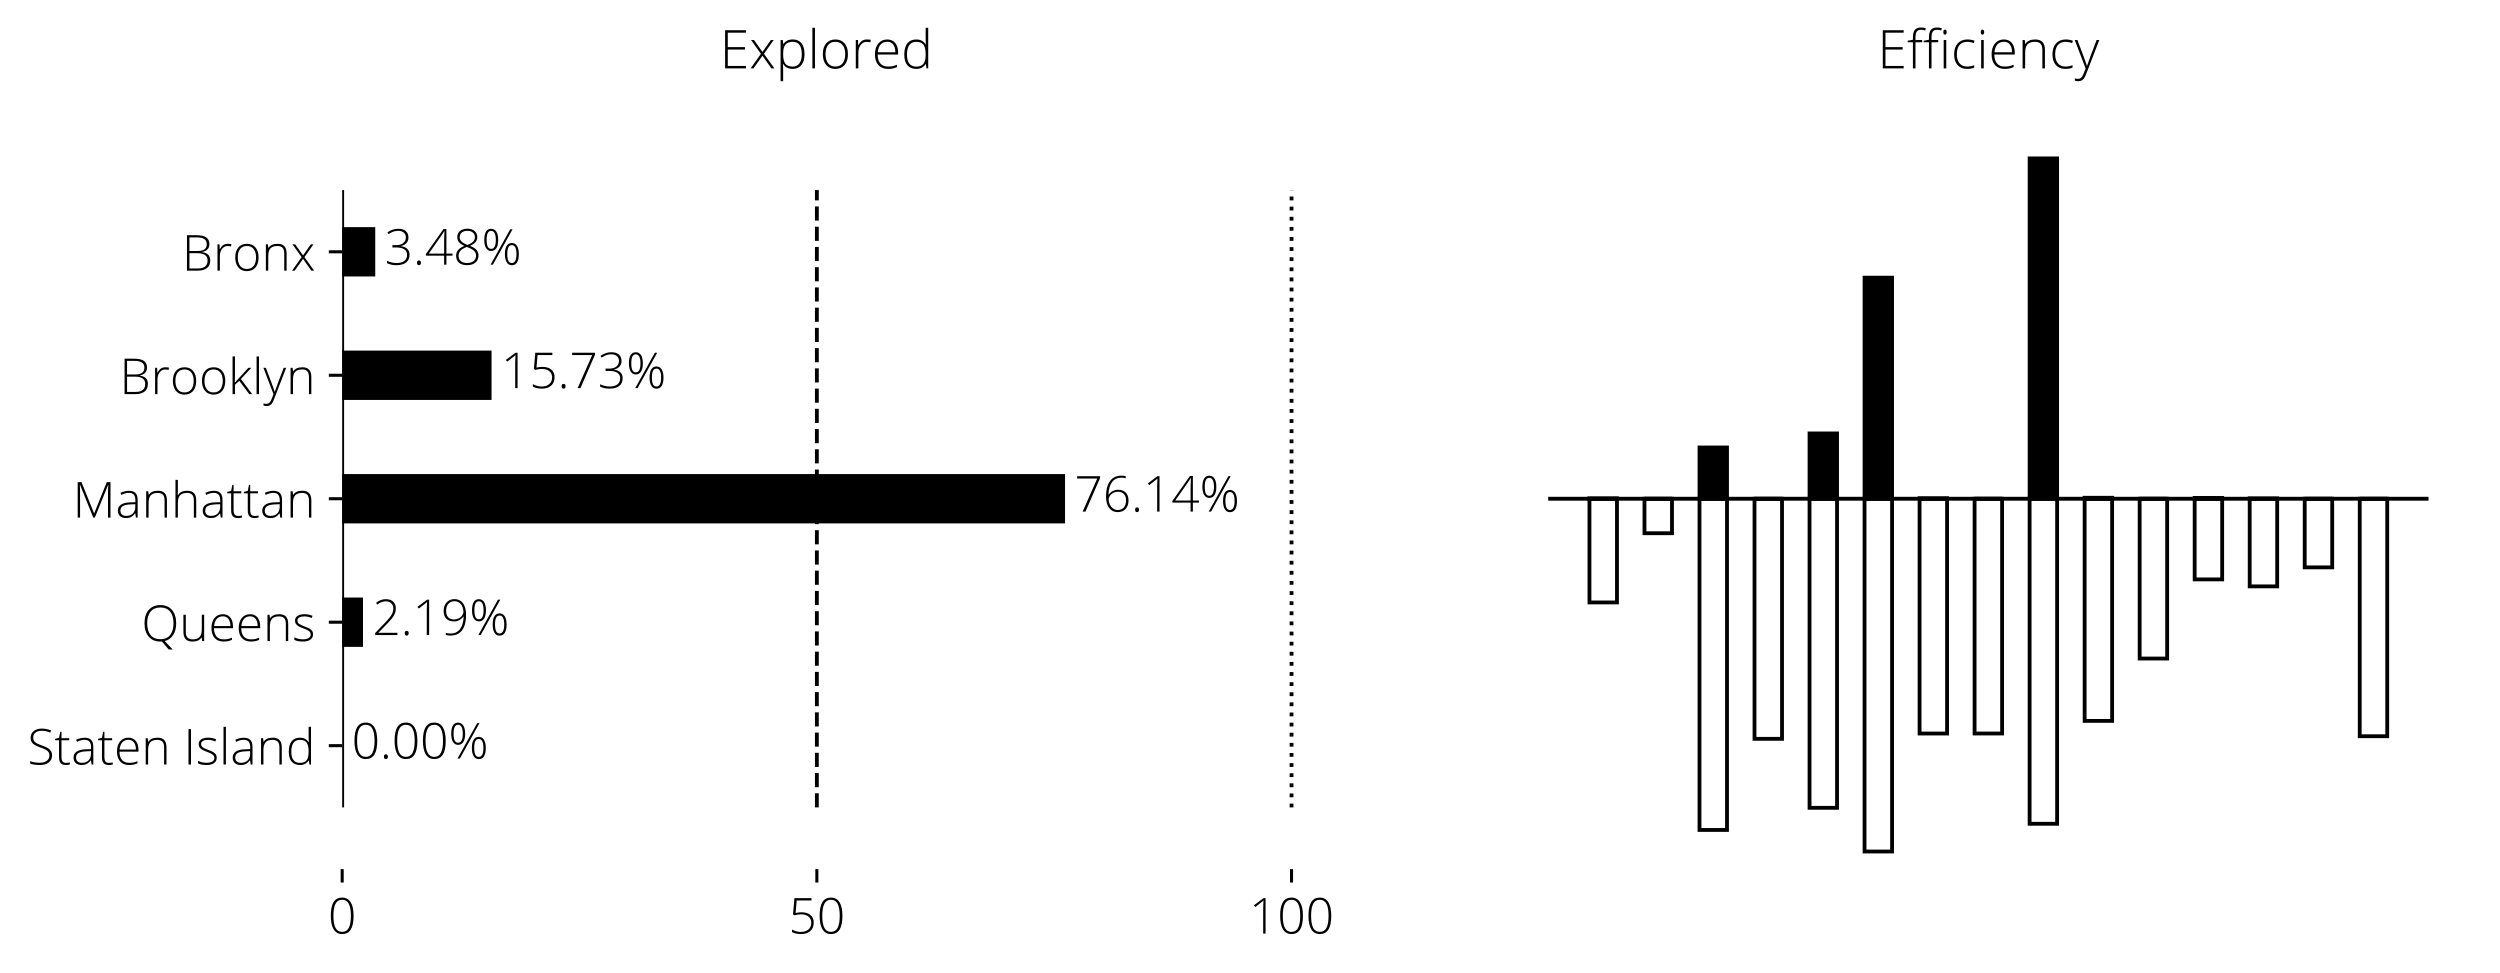
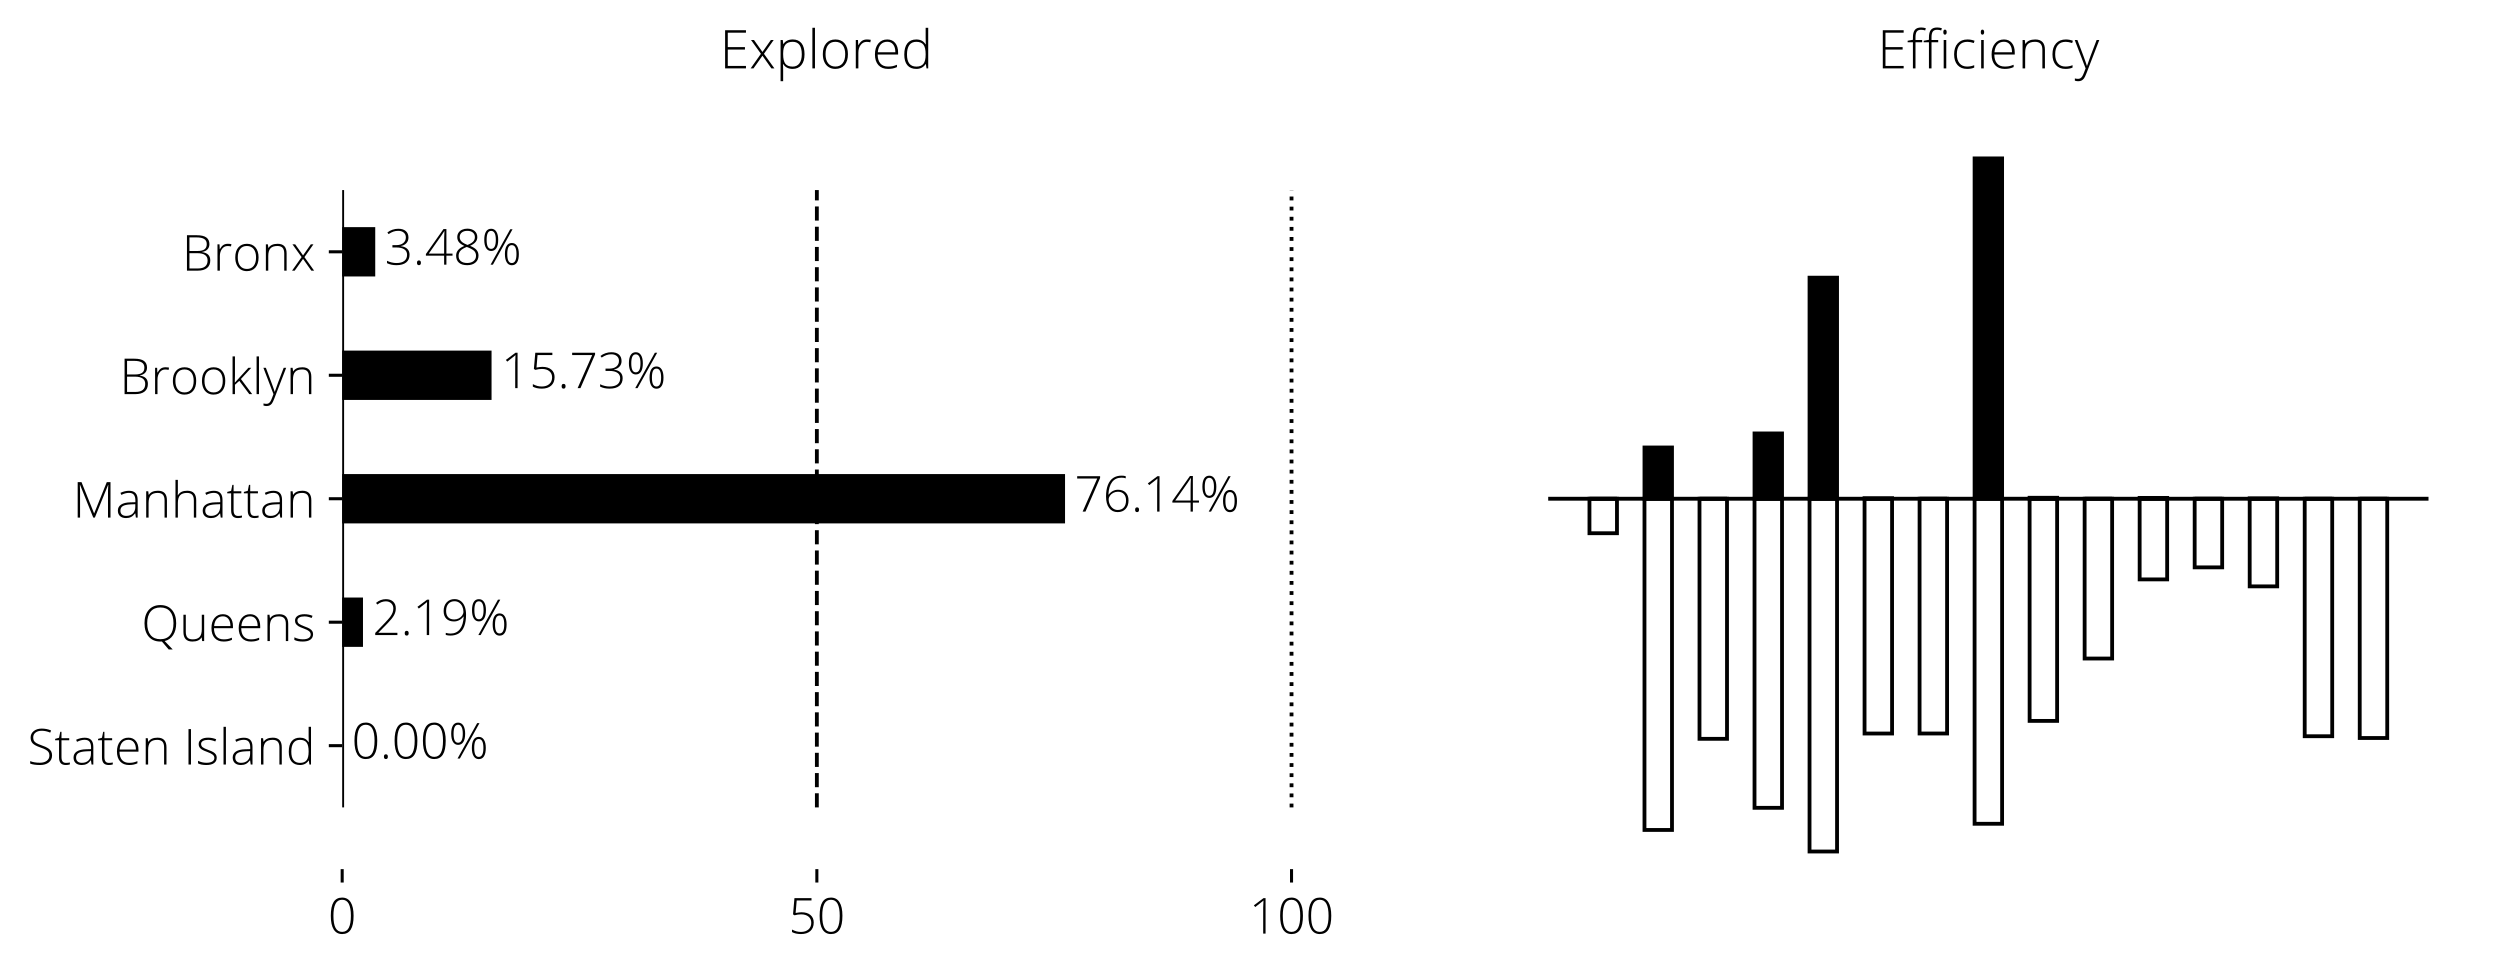
<svg xmlns="http://www.w3.org/2000/svg" xmlns:xlink="http://www.w3.org/1999/xlink" width="654.828pt" height="254.856pt" viewBox="0 0 654.828 254.856" version="1.1">
  <defs>
    <style type="text/css">*{stroke-linejoin: round; stroke-linecap: butt}</style>
  </defs>
  <g id="figure_1">
    <g id="patch_1">
      <path d="M 0 254.856  L 654.828 254.856  L 654.828 0  L 0 0  z " style="fill: #ffffff" />
    </g>
    <g id="axes_1">
      <g id="patch_2">
        <path d="M 89.628 227.654  L 343.265 227.654  L 343.265 33.614  L 89.628 33.614  L 89.628 227.654  z " style="fill: none" />
      </g>
      <g id="patch_3">
-         <path d="M 89.628 201.782  L 89.628 201.782  L 89.628 188.846  L 89.628 188.846  z " clip-path="url(#p3e82841e43)" />
+         <path d="M 89.628 201.782  L 89.628 201.782  L 89.628 188.846  L 89.628 188.846  z " clip-path="url(#pde6a1bd9e2)" />
      </g>
      <g id="patch_4">
-         <path d="M 89.628 169.442  L 95.077 169.442  L 95.077 156.506  L 89.628 156.506  z " clip-path="url(#p3e82841e43)" />
+         <path d="M 89.628 169.442  L 95.077 169.442  L 95.077 156.506  L 89.628 156.506  z " clip-path="url(#pde6a1bd9e2)" />
      </g>
      <g id="patch_5">
-         <path d="M 89.628 137.102  L 278.967 137.102  L 278.967 124.166  L 89.628 124.166  z " clip-path="url(#p3e82841e43)" />
+         <path d="M 89.628 137.102  L 278.967 137.102  L 278.967 124.166  L 89.628 124.166  z " clip-path="url(#pde6a1bd9e2)" />
      </g>
      <g id="patch_6">
-         <path d="M 89.628 104.762  L 128.753 104.762  L 128.753 91.826  L 89.628 91.826  z " clip-path="url(#p3e82841e43)" />
+         <path d="M 89.628 104.762  L 128.753 104.762  L 128.753 91.826  L 89.628 91.826  z " clip-path="url(#pde6a1bd9e2)" />
      </g>
      <g id="patch_7">
-         <path d="M 89.628 72.422  L 98.287 72.422  L 98.287 59.486  L 89.628 59.486  z " clip-path="url(#p3e82841e43)" />
+         <path d="M 89.628 72.422  L 98.287 72.422  L 98.287 59.486  L 89.628 59.486  z " clip-path="url(#pde6a1bd9e2)" />
      </g>
      <g id="matplotlib.axis_1">
        <g id="xtick_1">
          <g id="line2d_1">
            <defs>
-               <path id="maafc48498d" d="M 0 0  L 0 3.5  " style="stroke: #000000; stroke-width: 0.8" />
+               <path id="me201bc2483" d="M 0 0  L 0 3.5  " style="stroke: #000000; stroke-width: 0.8" />
            </defs>
            <g>
-               <use xlink:href="#maafc48498d" x="89.628" y="227.654" style="stroke: #000000; stroke-width: 0.8" />
+               <use xlink:href="#me201bc2483" x="89.628" y="227.654" style="stroke: #000000; stroke-width: 0.8" />
            </g>
          </g>
          <g id="text_1">
            <g transform="translate(85.91836 244.5322) scale(0.13 -0.13)">
              <defs>
                <path id="OpenSans-Light-30" d="M 3297 2297  Q 3297 1094 2930 515  Q 2563 -63 1819 -63  Q 1103 -63 731 532  Q 359 1128 359 2297  Q 359 3491 720 4066  Q 1081 4641 1819 4641  Q 2541 4641 2919 4045  Q 3297 3450 3297 2297  z M 697 2297  Q 697 1234 975 726  Q 1253 219 1819 219  Q 2409 219 2679 744  Q 2950 1269 2950 2297  Q 2950 3309 2679 3834  Q 2409 4359 1819 4359  Q 1228 4359 962 3834  Q 697 3309 697 2297  z " transform="scale(0.015625)" />
              </defs>
              <use xlink:href="#OpenSans-Light-30" />
            </g>
          </g>
        </g>
        <g id="xtick_2">
          <g id="line2d_2">
            <g>
-               <use xlink:href="#maafc48498d" x="213.96" y="227.654" style="stroke: #000000; stroke-width: 0.8" />
+               <use xlink:href="#me201bc2483" x="213.96" y="227.654" style="stroke: #000000; stroke-width: 0.8" />
            </g>
          </g>
          <g id="text_2">
            <g transform="translate(206.5398 244.5322) scale(0.13 -0.13)">
              <defs>
                <path id="OpenSans-Light-35" d="M 1678 2747  Q 2409 2747 2829 2394  Q 3250 2041 3250 1422  Q 3250 719 2812 328  Q 2375 -63 1606 -63  Q 1266 -63 959 4  Q 653 72 447 197  L 447 519  Q 784 347 1046 280  Q 1309 213 1606 213  Q 2206 213 2568 530  Q 2931 847 2931 1388  Q 2931 1897 2578 2187  Q 2225 2478 1619 2478  Q 1213 2478 769 2356  L 581 2478  L 763 4569  L 2963 4569  L 2963 4269  L 1056 4269  L 916 2656  Q 1403 2747 1678 2747  z " transform="scale(0.015625)" />
              </defs>
              <use xlink:href="#OpenSans-Light-35" />
              <use xlink:href="#OpenSans-Light-30" x="57.08" />
            </g>
          </g>
        </g>
        <g id="xtick_3">
          <g id="line2d_3">
            <g>
-               <use xlink:href="#maafc48498d" x="338.292" y="227.654" style="stroke: #000000; stroke-width: 0.8" />
+               <use xlink:href="#me201bc2483" x="338.292" y="227.654" style="stroke: #000000; stroke-width: 0.8" />
            </g>
          </g>
          <g id="text_3">
            <g transform="translate(327.1613 244.5322) scale(0.13 -0.13)">
              <defs>
                <path id="OpenSans-Light-31" d="M 2131 0  L 1825 0  L 1825 3328  Q 1825 3781 1863 4269  Q 1816 4222 1766 4178  Q 1716 4134 800 3419  L 622 3641  L 1863 4569  L 2131 4569  L 2131 0  z " transform="scale(0.015625)" />
              </defs>
              <use xlink:href="#OpenSans-Light-31" />
              <use xlink:href="#OpenSans-Light-30" x="57.08" />
              <use xlink:href="#OpenSans-Light-30" x="114.16" />
            </g>
          </g>
        </g>
      </g>
      <g id="matplotlib.axis_2">
        <g id="ytick_1">
          <g id="line2d_4">
            <defs>
-               <path id="mb076bc9c12" d="M 0 0  L -3.5 0  " style="stroke: #000000; stroke-width: 0.8" />
+               <path id="mbe86e71426" d="M 0 0  L -3.5 0  " style="stroke: #000000; stroke-width: 0.8" />
            </defs>
            <g>
-               <use xlink:href="#mb076bc9c12" x="89.628" y="195.314" style="stroke: #000000; stroke-width: 0.8" />
+               <use xlink:href="#mbe86e71426" x="89.628" y="195.314" style="stroke: #000000; stroke-width: 0.8" />
            </g>
          </g>
          <g id="text_4">
            <g transform="translate(7.2 200.2532) scale(0.13 -0.13)">
              <defs>
                <path id="OpenSans-Light-53" d="M 3169 1178  Q 3169 606 2748 271  Q 2328 -63 1631 -63  Q 794 -63 347 122  L 347 441  Q 841 231 1606 231  Q 2169 231 2498 489  Q 2828 747 2828 1166  Q 2828 1425 2718 1595  Q 2609 1766 2362 1906  Q 2116 2047 1638 2209  Q 938 2450 670 2729  Q 403 3009 403 3475  Q 403 3988 804 4311  Q 1206 4634 1838 4634  Q 2481 4634 3047 4391  L 2931 4116  Q 2363 4353 1844 4353  Q 1338 4353 1038 4118  Q 738 3884 738 3481  Q 738 3228 830 3065  Q 922 2903 1131 2773  Q 1341 2644 1850 2463  Q 2384 2278 2653 2104  Q 2922 1931 3045 1711  Q 3169 1491 3169 1178  z " transform="scale(0.015625)" />
                <path id="OpenSans-Light-74" d="M 1466 213  Q 1759 213 1978 263  L 1978 13  Q 1753 -63 1459 -63  Q 1009 -63 795 178  Q 581 419 581 934  L 581 3128  L 78 3128  L 78 3309  L 581 3450  L 738 4219  L 897 4219  L 897 3397  L 1894 3397  L 1894 3128  L 897 3128  L 897 978  Q 897 588 1034 400  Q 1172 213 1466 213  z " transform="scale(0.015625)" />
                <path id="OpenSans-Light-61" d="M 2631 0  L 2553 538  L 2528 538  Q 2272 209 2001 73  Q 1731 -63 1363 -63  Q 863 -63 584 193  Q 306 450 306 903  Q 306 1400 720 1675  Q 1134 1950 1919 1966  L 2566 1984  L 2566 2209  Q 2566 2694 2369 2941  Q 2172 3188 1734 3188  Q 1263 3188 756 2925  L 641 3194  Q 1200 3456 1747 3456  Q 2306 3456 2582 3165  Q 2859 2875 2859 2259  L 2859 0  L 2631 0  z M 1381 219  Q 1925 219 2239 530  Q 2553 841 2553 1394  L 2553 1728  L 1959 1703  Q 1244 1669 939 1480  Q 634 1291 634 891  Q 634 572 829 395  Q 1025 219 1381 219  z " transform="scale(0.015625)" />
                <path id="OpenSans-Light-65" d="M 1941 -63  Q 1200 -63 786 393  Q 372 850 372 1672  Q 372 2484 772 2973  Q 1172 3463 1850 3463  Q 2450 3463 2797 3044  Q 3144 2625 3144 1906  L 3144 1656  L 697 1656  Q 703 956 1023 587  Q 1344 219 1941 219  Q 2231 219 2451 259  Q 2672 300 3009 434  L 3009 153  Q 2722 28 2478 -17  Q 2234 -63 1941 -63  z M 1850 3188  Q 1359 3188 1062 2864  Q 766 2541 716 1931  L 2816 1931  Q 2816 2522 2559 2855  Q 2303 3188 1850 3188  z " transform="scale(0.015625)" />
                <path id="OpenSans-Light-6e" d="M 2938 0  L 2938 2203  Q 2938 2716 2722 2948  Q 2506 3181 2053 3181  Q 1444 3181 1161 2873  Q 878 2566 878 1875  L 878 0  L 569 0  L 569 3397  L 831 3397  L 891 2931  L 909 2931  Q 1241 3463 2088 3463  Q 3244 3463 3244 2222  L 3244 0  L 2938 0  z " transform="scale(0.015625)" />
                <path id="OpenSans-Light-20" transform="scale(0.015625)" />
                <path id="OpenSans-Light-49" d="M 647 0  L 647 4569  L 966 4569  L 966 0  L 647 0  z " transform="scale(0.015625)" />
                <path id="OpenSans-Light-73" d="M 2675 884  Q 2675 428 2328 182  Q 1981 -63 1344 -63  Q 663 -63 263 147  L 263 481  Q 775 225 1344 225  Q 1847 225 2108 392  Q 2369 559 2369 838  Q 2369 1094 2161 1269  Q 1953 1444 1478 1613  Q 969 1797 762 1930  Q 556 2063 451 2230  Q 347 2397 347 2638  Q 347 3019 667 3241  Q 988 3463 1563 3463  Q 2113 3463 2606 3256  L 2491 2975  Q 1991 3181 1563 3181  Q 1147 3181 903 3043  Q 659 2906 659 2663  Q 659 2397 848 2237  Q 1038 2078 1588 1881  Q 2047 1716 2256 1583  Q 2466 1450 2570 1281  Q 2675 1113 2675 884  z " transform="scale(0.015625)" />
                <path id="OpenSans-Light-6c" d="M 878 0  L 569 0  L 569 4863  L 878 4863  L 878 0  z " transform="scale(0.015625)" />
                <path id="OpenSans-Light-64" d="M 1813 3463  Q 2181 3463 2450 3328  Q 2719 3194 2931 2869  L 2950 2869  Q 2931 3263 2931 3641  L 2931 4863  L 3238 4863  L 3238 0  L 3034 0  L 2956 519  L 2931 519  Q 2544 -63 1819 -63  Q 1116 -63 744 375  Q 372 813 372 1650  Q 372 2531 740 2997  Q 1109 3463 1813 3463  z M 1813 3181  Q 1256 3181 976 2790  Q 697 2400 697 1656  Q 697 213 1819 213  Q 2394 213 2662 547  Q 2931 881 2931 1650  L 2931 1703  Q 2931 2491 2667 2836  Q 2403 3181 1813 3181  z " transform="scale(0.015625)" />
              </defs>
              <use xlink:href="#OpenSans-Light-53" />
              <use xlink:href="#OpenSans-Light-74" x="54.492" />
              <use xlink:href="#OpenSans-Light-61" x="87.988" />
              <use xlink:href="#OpenSans-Light-74" x="140.967" />
              <use xlink:href="#OpenSans-Light-65" x="174.463" />
              <use xlink:href="#OpenSans-Light-6e" x="229.346" />
              <use xlink:href="#OpenSans-Light-20" x="288.33" />
              <use xlink:href="#OpenSans-Light-49" x="314.307" />
              <use xlink:href="#OpenSans-Light-73" x="339.502" />
              <use xlink:href="#OpenSans-Light-6c" x="386.084" />
              <use xlink:href="#OpenSans-Light-61" x="408.691" />
              <use xlink:href="#OpenSans-Light-6e" x="461.67" />
              <use xlink:href="#OpenSans-Light-64" x="520.654" />
            </g>
          </g>
        </g>
        <g id="ytick_2">
          <g id="line2d_5">
            <g>
-               <use xlink:href="#mb076bc9c12" x="89.628" y="162.974" style="stroke: #000000; stroke-width: 0.8" />
+               <use xlink:href="#mbe86e71426" x="89.628" y="162.974" style="stroke: #000000; stroke-width: 0.8" />
            </g>
          </g>
          <g id="text_5">
            <g transform="translate(37.03094 167.9132) scale(0.13 -0.13)">
              <defs>
                <path id="OpenSans-Light-51" d="M 4488 2291  Q 4488 1372 4094 770  Q 3700 169 3003 0  L 4044 -1088  L 3525 -1088  L 2644 -56  L 2541 -63  L 2444 -63  Q 1491 -63 947 570  Q 403 1203 403 2297  Q 403 3388 951 4014  Q 1500 4641 2450 4641  Q 3406 4641 3947 4011  Q 4488 3381 4488 2291  z M 750 2291  Q 750 1309 1187 773  Q 1625 238 2444 238  Q 3269 238 3705 769  Q 4141 1300 4141 2291  Q 4141 3278 3705 3804  Q 3269 4331 2450 4331  Q 1634 4331 1192 3800  Q 750 3269 750 2291  z " transform="scale(0.015625)" />
                <path id="OpenSans-Light-75" d="M 838 3397  L 838 1197  Q 838 684 1053 451  Q 1269 219 1722 219  Q 2328 219 2614 525  Q 2900 831 2900 1522  L 2900 3397  L 3206 3397  L 3206 0  L 2944 0  L 2888 469  L 2869 469  Q 2538 -63 1691 -63  Q 531 -63 531 1178  L 531 3397  L 838 3397  z " transform="scale(0.015625)" />
              </defs>
              <use xlink:href="#OpenSans-Light-51" />
              <use xlink:href="#OpenSans-Light-75" x="76.416" />
              <use xlink:href="#OpenSans-Light-65" x="135.4" />
              <use xlink:href="#OpenSans-Light-65" x="190.283" />
              <use xlink:href="#OpenSans-Light-6e" x="245.166" />
              <use xlink:href="#OpenSans-Light-73" x="304.15" />
            </g>
          </g>
        </g>
        <g id="ytick_3">
          <g id="line2d_6">
            <g>
-               <use xlink:href="#mb076bc9c12" x="89.628" y="130.634" style="stroke: #000000; stroke-width: 0.8" />
+               <use xlink:href="#mbe86e71426" x="89.628" y="130.634" style="stroke: #000000; stroke-width: 0.8" />
            </g>
          </g>
          <g id="text_6">
            <g transform="translate(19.03406 135.5732) scale(0.13 -0.13)">
              <defs>
                <path id="OpenSans-Light-4d" d="M 2656 0  L 953 4219  L 928 4219  Q 953 3831 953 3425  L 953 0  L 647 0  L 647 4569  L 1141 4569  L 2759 550  L 2778 550  L 4397 4569  L 4878 4569  L 4878 0  L 4556 0  L 4556 3463  Q 4556 3825 4594 4213  L 4569 4213  L 2859 0  L 2656 0  z " transform="scale(0.015625)" />
                <path id="OpenSans-Light-68" d="M 2938 0  L 2938 2203  Q 2938 2716 2722 2948  Q 2506 3181 2053 3181  Q 1444 3181 1161 2873  Q 878 2566 878 1875  L 878 0  L 569 0  L 569 4863  L 878 4863  L 878 3316  L 863 2881  L 884 2881  Q 1075 3188 1365 3325  Q 1656 3463 2088 3463  Q 3244 3463 3244 2222  L 3244 0  L 2938 0  z " transform="scale(0.015625)" />
              </defs>
              <use xlink:href="#OpenSans-Light-4d" />
              <use xlink:href="#OpenSans-Light-61" x="86.279" />
              <use xlink:href="#OpenSans-Light-6e" x="139.258" />
              <use xlink:href="#OpenSans-Light-68" x="198.242" />
              <use xlink:href="#OpenSans-Light-61" x="257.227" />
              <use xlink:href="#OpenSans-Light-74" x="310.205" />
              <use xlink:href="#OpenSans-Light-74" x="343.701" />
              <use xlink:href="#OpenSans-Light-61" x="377.197" />
              <use xlink:href="#OpenSans-Light-6e" x="430.176" />
            </g>
          </g>
        </g>
        <g id="ytick_4">
          <g id="line2d_7">
            <g>
-               <use xlink:href="#mb076bc9c12" x="89.628" y="98.294" style="stroke: #000000; stroke-width: 0.8" />
+               <use xlink:href="#mbe86e71426" x="89.628" y="98.294" style="stroke: #000000; stroke-width: 0.8" />
            </g>
          </g>
          <g id="text_7">
            <g transform="translate(31.31703 103.2332) scale(0.13 -0.13)">
              <defs>
                <path id="OpenSans-Light-42" d="M 647 4569  L 1900 4569  Q 2747 4569 3144 4281  Q 3541 3994 3541 3413  Q 3541 3016 3298 2752  Q 3056 2488 2591 2413  L 2591 2394  Q 3138 2313 3395 2048  Q 3653 1784 3653 1313  Q 3653 681 3234 340  Q 2816 0 2047 0  L 647 0  L 647 4569  z M 966 2534  L 1972 2534  Q 2616 2534 2908 2748  Q 3200 2963 3200 3419  Q 3200 3875 2870 4081  Q 2541 4288 1888 4288  L 966 4288  L 966 2534  z M 966 2253  L 966 281  L 2041 281  Q 3309 281 3309 1313  Q 3309 2253 1972 2253  L 966 2253  z " transform="scale(0.015625)" />
                <path id="OpenSans-Light-72" d="M 1906 3463  Q 2122 3463 2369 3419  L 2309 3122  Q 2097 3175 1869 3175  Q 1434 3175 1156 2806  Q 878 2438 878 1875  L 878 0  L 569 0  L 569 3397  L 831 3397  L 863 2784  L 884 2784  Q 1094 3159 1331 3311  Q 1569 3463 1906 3463  z " transform="scale(0.015625)" />
                <path id="OpenSans-Light-6f" d="M 3378 1703  Q 3378 872 2975 404  Q 2572 -63 1863 -63  Q 1416 -63 1075 153  Q 734 369 553 772  Q 372 1175 372 1703  Q 372 2534 775 2998  Q 1178 3463 1881 3463  Q 2581 3463 2979 2992  Q 3378 2522 3378 1703  z M 697 1703  Q 697 1003 1005 611  Q 1313 219 1875 219  Q 2438 219 2745 611  Q 3053 1003 3053 1703  Q 3053 2406 2742 2793  Q 2431 3181 1869 3181  Q 1306 3181 1001 2795  Q 697 2409 697 1703  z " transform="scale(0.015625)" />
                <path id="OpenSans-Light-6b" d="M 872 1491  L 2606 3397  L 2981 3397  L 1644 1947  L 3097 0  L 2725 0  L 1434 1716  L 878 1209  L 878 0  L 569 0  L 569 4863  L 878 4863  L 878 2425  L 856 1491  L 872 1491  z " transform="scale(0.015625)" />
                <path id="OpenSans-Light-79" d="M 0 3397  L 319 3397  L 1038 1491  Q 1366 613 1453 306  L 1472 306  Q 1603 709 1900 1509  L 2619 3397  L 2938 3397  L 1416 -550  Q 1231 -1031 1106 -1200  Q 981 -1369 814 -1453  Q 647 -1538 409 -1538  Q 231 -1538 13 -1472  L 13 -1203  Q 194 -1253 403 -1253  Q 563 -1253 684 -1178  Q 806 -1103 904 -945  Q 1003 -788 1133 -445  Q 1263 -103 1300 0  L 0 3397  z " transform="scale(0.015625)" />
              </defs>
              <use xlink:href="#OpenSans-Light-42" />
              <use xlink:href="#OpenSans-Light-72" x="62.695" />
              <use xlink:href="#OpenSans-Light-6f" x="101.611" />
              <use xlink:href="#OpenSans-Light-6f" x="160.205" />
              <use xlink:href="#OpenSans-Light-6b" x="218.799" />
              <use xlink:href="#OpenSans-Light-6c" x="267.188" />
              <use xlink:href="#OpenSans-Light-79" x="289.795" />
              <use xlink:href="#OpenSans-Light-6e" x="335.693" />
            </g>
          </g>
        </g>
        <g id="ytick_5">
          <g id="line2d_8">
            <g>
-               <use xlink:href="#mb076bc9c12" x="89.628" y="65.954" style="stroke: #000000; stroke-width: 0.8" />
+               <use xlink:href="#mbe86e71426" x="89.628" y="65.954" style="stroke: #000000; stroke-width: 0.8" />
            </g>
          </g>
          <g id="text_8">
            <g transform="translate(47.65641 70.89317) scale(0.13 -0.13)">
              <defs>
                <path id="OpenSans-Light-78" d="M 1403 1747  L 219 3397  L 575 3397  L 1588 1966  L 2591 3397  L 2931 3397  L 1766 1747  L 3016 0  L 2656 0  L 1588 1516  L 513 0  L 172 0  L 1403 1747  z " transform="scale(0.015625)" />
              </defs>
              <use xlink:href="#OpenSans-Light-42" />
              <use xlink:href="#OpenSans-Light-72" x="62.695" />
              <use xlink:href="#OpenSans-Light-6f" x="101.611" />
              <use xlink:href="#OpenSans-Light-6e" x="160.205" />
              <use xlink:href="#OpenSans-Light-78" x="219.189" />
            </g>
          </g>
        </g>
      </g>
      <g id="LineCollection_1">
-         <path d="M 89.628 211.484  L 89.628 49.784  " clip-path="url(#p3e82841e43)" style="fill: none; stroke: #000000" />
+         <path d="M 89.628 211.484  L 89.628 49.784  " clip-path="url(#pde6a1bd9e2)" style="fill: none; stroke: #000000" />
      </g>
      <g id="LineCollection_2">
-         <path d="M 213.96 211.484  L 213.96 49.784  " clip-path="url(#p3e82841e43)" style="fill: none; stroke-dasharray: 3.7,1.6; stroke-dashoffset: 0; stroke: #000000" />
+         <path d="M 213.96 211.484  L 213.96 49.784  " clip-path="url(#pde6a1bd9e2)" style="fill: none; stroke-dasharray: 3.7,1.6; stroke-dashoffset: 0; stroke: #000000" />
      </g>
      <g id="LineCollection_3">
-         <path d="M 338.292 211.484  L 338.292 49.784  " clip-path="url(#p3e82841e43)" style="fill: none; stroke-dasharray: 1,1.65; stroke-dashoffset: 0; stroke: #000000" />
+         <path d="M 338.292 211.484  L 338.292 49.784  " clip-path="url(#pde6a1bd9e2)" style="fill: none; stroke-dasharray: 1,1.65; stroke-dashoffset: 0; stroke: #000000" />
      </g>
      <g id="text_9">
        <g transform="translate(92.11507 198.6911) scale(0.13 -0.13)">
          <defs>
            <path id="OpenSans-Light-2e" d="M 506 244  Q 506 550 756 550  Q 1013 550 1013 244  Q 1013 -63 756 -63  Q 506 -63 506 244  z " transform="scale(0.015625)" />
            <path id="OpenSans-Light-25" d="M 659 3206  Q 659 2625 800 2333  Q 941 2041 1241 2041  Q 1844 2041 1844 3206  Q 1844 3781 1689 4070  Q 1534 4359 1241 4359  Q 941 4359 800 4070  Q 659 3781 659 3206  z M 2150 3206  Q 2150 2500 1915 2133  Q 1681 1766 1241 1766  Q 825 1766 589 2142  Q 353 2519 353 3206  Q 353 3903 578 4268  Q 803 4634 1241 4634  Q 1675 4634 1912 4257  Q 2150 3881 2150 3206  z M 3322 1369  Q 3322 791 3462 502  Q 3603 213 3903 213  Q 4506 213 4506 1369  Q 4506 2522 3903 2522  Q 3603 2522 3462 2236  Q 3322 1950 3322 1369  z M 4813 1369  Q 4813 663 4581 295  Q 4350 -72 3909 -72  Q 3484 -72 3250 308  Q 3016 688 3016 1369  Q 3016 2072 3245 2434  Q 3475 2797 3909 2797  Q 4338 2797 4575 2422  Q 4813 2047 4813 1369  z M 4000 4569  L 1466 0  L 1166 0  L 3700 4569  L 4000 4569  z " transform="scale(0.015625)" />
          </defs>
          <use xlink:href="#OpenSans-Light-30" />
          <use xlink:href="#OpenSans-Light-2e" x="57.08" />
          <use xlink:href="#OpenSans-Light-30" x="80.859" />
          <use xlink:href="#OpenSans-Light-30" x="137.939" />
          <use xlink:href="#OpenSans-Light-25" x="195.02" />
        </g>
      </g>
      <g id="text_10">
        <g transform="translate(97.5641 166.3511) scale(0.13 -0.13)">
          <defs>
            <path id="OpenSans-Light-32" d="M 3213 0  L 353 0  L 353 275  L 1569 1544  Q 2081 2075 2287 2356  Q 2494 2638 2591 2894  Q 2688 3150 2688 3431  Q 2688 3841 2419 4097  Q 2150 4353 1722 4353  Q 1150 4353 628 3938  L 459 4153  Q 1031 4634 1728 4634  Q 2325 4634 2667 4315  Q 3009 3997 3009 3438  Q 3009 2984 2779 2561  Q 2550 2138 1941 1516  L 769 313  L 769 300  L 3213 300  L 3213 0  z " transform="scale(0.015625)" />
            <path id="OpenSans-Light-39" d="M 3238 2631  Q 3238 1731 3002 1125  Q 2766 519 2314 228  Q 1863 -63 1222 -63  Q 897 -63 622 19  L 622 288  Q 756 244 945 220  Q 1134 197 1234 197  Q 2006 197 2443 755  Q 2881 1313 2931 2381  L 2894 2381  Q 2666 2081 2350 1920  Q 2034 1759 1691 1759  Q 1056 1759 701 2109  Q 347 2459 347 3103  Q 347 3791 736 4216  Q 1125 4641 1747 4641  Q 2197 4641 2534 4405  Q 2872 4169 3055 3712  Q 3238 3256 3238 2631  z M 1747 4366  Q 1253 4366 959 4033  Q 666 3700 666 3122  Q 666 2578 937 2297  Q 1209 2016 1716 2016  Q 2031 2016 2304 2156  Q 2578 2297 2739 2530  Q 2900 2763 2900 3003  Q 2900 3369 2754 3687  Q 2609 4006 2348 4186  Q 2088 4366 1747 4366  z " transform="scale(0.015625)" />
          </defs>
          <use xlink:href="#OpenSans-Light-32" />
          <use xlink:href="#OpenSans-Light-2e" x="57.08" />
          <use xlink:href="#OpenSans-Light-31" x="80.859" />
          <use xlink:href="#OpenSans-Light-39" x="137.939" />
          <use xlink:href="#OpenSans-Light-25" x="195.02" />
        </g>
      </g>
      <g id="text_11">
        <g transform="translate(281.4537 134.0111) scale(0.13 -0.13)">
          <defs>
            <path id="OpenSans-Light-37" d="M 1044 0  L 2925 4269  L 341 4269  L 341 4569  L 3297 4569  L 3297 4341  L 1409 0  L 1044 0  z " transform="scale(0.015625)" />
            <path id="OpenSans-Light-36" d="M 409 1947  Q 409 2838 651 3445  Q 894 4053 1339 4347  Q 1784 4641 2413 4641  Q 2706 4641 2950 4569  L 2950 4294  Q 2722 4378 2400 4378  Q 1628 4378 1198 3822  Q 769 3266 716 2203  L 756 2203  Q 994 2509 1300 2665  Q 1606 2822 1947 2822  Q 2588 2822 2948 2456  Q 3309 2091 3309 1447  Q 3309 747 2929 342  Q 2550 -63 1906 -63  Q 1213 -63 811 467  Q 409 997 409 1947  z M 1906 213  Q 2419 213 2703 534  Q 2988 856 2988 1453  Q 2988 1978 2706 2272  Q 2425 2566 1941 2566  Q 1622 2566 1348 2425  Q 1075 2284 912 2051  Q 750 1819 750 1575  Q 750 1228 904 908  Q 1059 588 1323 400  Q 1588 213 1906 213  z " transform="scale(0.015625)" />
            <path id="OpenSans-Light-34" d="M 3566 1166  L 2778 1166  L 2778 0  L 2484 0  L 2484 1166  L 134 1166  L 134 1375  L 2400 4594  L 2778 4594  L 2778 1434  L 3566 1434  L 3566 1166  z M 2484 1434  L 2484 2741  Q 2484 3684 2528 4325  L 2503 4325  Q 2441 4209 2119 3738  L 506 1434  L 2484 1434  z " transform="scale(0.015625)" />
          </defs>
          <use xlink:href="#OpenSans-Light-37" />
          <use xlink:href="#OpenSans-Light-36" x="57.08" />
          <use xlink:href="#OpenSans-Light-2e" x="114.16" />
          <use xlink:href="#OpenSans-Light-31" x="137.939" />
          <use xlink:href="#OpenSans-Light-34" x="195.02" />
          <use xlink:href="#OpenSans-Light-25" x="252.1" />
        </g>
      </g>
      <g id="text_12">
        <g transform="translate(131.2399 101.6711) scale(0.13 -0.13)">
          <defs>
            <path id="OpenSans-Light-33" d="M 3059 3494  Q 3059 3069 2792 2778  Q 2525 2488 2075 2406  L 2075 2388  Q 2625 2319 2912 2037  Q 3200 1756 3200 1281  Q 3200 641 2764 289  Q 2328 -63 1509 -63  Q 813 -63 294 197  L 294 506  Q 556 369 882 291  Q 1209 213 1497 213  Q 2188 213 2534 492  Q 2881 772 2881 1281  Q 2881 1734 2526 1978  Q 2172 2222 1484 2222  L 991 2222  L 991 2522  L 1491 2522  Q 2059 2522 2392 2792  Q 2725 3063 2725 3525  Q 2725 3906 2454 4136  Q 2184 4366 1747 4366  Q 1406 4366 1125 4270  Q 844 4175 494 3944  L 341 4153  Q 606 4375 981 4504  Q 1356 4634 1741 4634  Q 2372 4634 2715 4336  Q 3059 4038 3059 3494  z " transform="scale(0.015625)" />
          </defs>
          <use xlink:href="#OpenSans-Light-31" />
          <use xlink:href="#OpenSans-Light-35" x="57.08" />
          <use xlink:href="#OpenSans-Light-2e" x="114.16" />
          <use xlink:href="#OpenSans-Light-37" x="137.939" />
          <use xlink:href="#OpenSans-Light-33" x="195.02" />
          <use xlink:href="#OpenSans-Light-25" x="252.1" />
        </g>
      </g>
      <g id="text_13">
        <g transform="translate(100.7736 69.33114) scale(0.13 -0.13)">
          <defs>
            <path id="OpenSans-Light-38" d="M 1819 4647  Q 2400 4647 2754 4350  Q 3109 4053 3109 3547  Q 3109 3197 2889 2928  Q 2669 2659 2175 2431  Q 2775 2184 3019 1890  Q 3263 1597 3263 1178  Q 3263 613 2867 275  Q 2472 -63 1806 -63  Q 1116 -63 747 253  Q 378 569 378 1172  Q 378 1581 637 1890  Q 897 2200 1441 2419  Q 938 2656 731 2920  Q 525 3184 525 3553  Q 525 3881 690 4129  Q 856 4378 1154 4512  Q 1453 4647 1819 4647  z M 697 1125  Q 697 694 989 456  Q 1281 219 1806 219  Q 2319 219 2631 470  Q 2944 722 2944 1153  Q 2944 1541 2698 1783  Q 2453 2025 1753 2291  Q 1178 2069 937 1800  Q 697 1531 697 1125  z M 1813 4366  Q 1372 4366 1105 4148  Q 838 3931 838 3553  Q 838 3334 936 3167  Q 1034 3000 1220 2864  Q 1406 2728 1844 2547  Q 2353 2744 2575 2981  Q 2797 3219 2797 3553  Q 2797 3928 2533 4147  Q 2269 4366 1813 4366  z " transform="scale(0.015625)" />
          </defs>
          <use xlink:href="#OpenSans-Light-33" />
          <use xlink:href="#OpenSans-Light-2e" x="57.08" />
          <use xlink:href="#OpenSans-Light-34" x="80.859" />
          <use xlink:href="#OpenSans-Light-38" x="137.939" />
          <use xlink:href="#OpenSans-Light-25" x="195.02" />
        </g>
      </g>
      <g id="text_14">
        <g transform="translate(188.5144 17.91219) scale(0.14 -0.14)">
          <defs>
            <path id="OpenSans-Light-45" d="M 3144 0  L 647 0  L 647 4569  L 3144 4569  L 3144 4275  L 966 4275  L 966 2547  L 3022 2547  L 3022 2253  L 966 2253  L 966 294  L 3144 294  L 3144 0  z " transform="scale(0.015625)" />
            <path id="OpenSans-Light-70" d="M 2022 -63  Q 1238 -63 878 525  L 856 525  L 866 263  Q 878 31 878 -244  L 878 -1538  L 569 -1538  L 569 3397  L 831 3397  L 891 2913  L 909 2913  Q 1259 3463 2028 3463  Q 2716 3463 3077 3011  Q 3438 2559 3438 1697  Q 3438 859 3058 398  Q 2678 -63 2022 -63  z M 2016 213  Q 2538 213 2823 600  Q 3109 988 3109 1684  Q 3109 3181 2028 3181  Q 1434 3181 1156 2854  Q 878 2528 878 1791  L 878 1691  Q 878 894 1145 553  Q 1413 213 2016 213  z " transform="scale(0.015625)" />
          </defs>
          <use xlink:href="#OpenSans-Light-45" />
          <use xlink:href="#OpenSans-Light-78" x="55.176" />
          <use xlink:href="#OpenSans-Light-70" x="104.98" />
          <use xlink:href="#OpenSans-Light-6c" x="164.502" />
          <use xlink:href="#OpenSans-Light-6f" x="187.109" />
          <use xlink:href="#OpenSans-Light-72" x="245.703" />
          <use xlink:href="#OpenSans-Light-65" x="284.619" />
          <use xlink:href="#OpenSans-Light-64" x="339.502" />
        </g>
      </g>
    </g>
    <g id="axes_2">
      <g id="patch_8">
-         <path d="M 416.329 130.634  L 423.535 130.634  L 423.535 130.542  L 416.329 130.542  z " clip-path="url(#p61b448786e)" style="stroke: #000000; stroke-linejoin: miter" />
+         <path d="M 416.329 130.634  L 423.535 130.634  L 423.535 130.634  L 416.329 130.634  z " clip-path="url(#p6d6e3745c9)" style="stroke: #000000; stroke-linejoin: miter" />
      </g>
      <g id="patch_9">
-         <path d="M 430.741 130.634  L 437.946 130.634  L 437.946 130.634  L 430.741 130.634  z " clip-path="url(#p61b448786e)" style="stroke: #000000; stroke-linejoin: miter" />
+         <path d="M 430.741 130.634  L 437.946 130.634  L 437.946 117.21  L 430.741 117.21  z " clip-path="url(#p6d6e3745c9)" style="stroke: #000000; stroke-linejoin: miter" />
      </g>
      <g id="patch_10">
-         <path d="M 445.152 130.634  L 452.357 130.634  L 452.357 117.21  L 445.152 117.21  z " clip-path="url(#p61b448786e)" style="stroke: #000000; stroke-linejoin: miter" />
+         <path d="M 445.152 130.634  L 452.357 130.634  L 452.357 130.634  L 445.152 130.634  z " clip-path="url(#p6d6e3745c9)" style="stroke: #000000; stroke-linejoin: miter" />
      </g>
      <g id="patch_11">
-         <path d="M 459.563 130.634  L 466.768 130.634  L 466.768 130.634  L 459.563 130.634  z " clip-path="url(#p61b448786e)" style="stroke: #000000; stroke-linejoin: miter" />
+         <path d="M 459.563 130.634  L 466.768 130.634  L 466.768 113.531  L 459.563 113.531  z " clip-path="url(#p6d6e3745c9)" style="stroke: #000000; stroke-linejoin: miter" />
      </g>
      <g id="patch_12">
-         <path d="M 473.974 130.634  L 481.18 130.634  L 481.18 113.531  L 473.974 113.531  z " clip-path="url(#p61b448786e)" style="stroke: #000000; stroke-linejoin: miter" />
+         <path d="M 473.974 130.634  L 481.18 130.634  L 481.18 72.73  L 473.974 72.73  z " clip-path="url(#p6d6e3745c9)" style="stroke: #000000; stroke-linejoin: miter" />
      </g>
      <g id="patch_13">
-         <path d="M 488.385 130.634  L 495.591 130.634  L 495.591 72.73  L 488.385 72.73  z " clip-path="url(#p61b448786e)" style="stroke: #000000; stroke-linejoin: miter" />
+         <path d="M 488.385 130.634  L 495.591 130.634  L 495.591 130.509  L 488.385 130.509  z " clip-path="url(#p6d6e3745c9)" style="stroke: #000000; stroke-linejoin: miter" />
      </g>
      <g id="patch_14">
-         <path d="M 502.796 130.634  L 510.002 130.634  L 510.002 130.509  L 502.796 130.509  z " clip-path="url(#p61b448786e)" style="stroke: #000000; stroke-linejoin: miter" />
+         <path d="M 502.796 130.634  L 510.002 130.634  L 510.002 130.634  L 502.796 130.634  z " clip-path="url(#p6d6e3745c9)" style="stroke: #000000; stroke-linejoin: miter" />
      </g>
      <g id="patch_15">
-         <path d="M 517.207 130.634  L 524.413 130.634  L 524.413 130.634  L 517.207 130.634  z " clip-path="url(#p61b448786e)" style="stroke: #000000; stroke-linejoin: miter" />
+         <path d="M 517.207 130.634  L 524.413 130.634  L 524.413 41.489  L 517.207 41.489  z " clip-path="url(#p6d6e3745c9)" style="stroke: #000000; stroke-linejoin: miter" />
      </g>
      <g id="patch_16">
-         <path d="M 531.619 130.634  L 538.824 130.634  L 538.824 41.489  L 531.619 41.489  z " clip-path="url(#p61b448786e)" style="stroke: #000000; stroke-linejoin: miter" />
+         <path d="M 531.619 130.634  L 538.824 130.634  L 538.824 130.381  L 531.619 130.381  z " clip-path="url(#p6d6e3745c9)" style="stroke: #000000; stroke-linejoin: miter" />
      </g>
      <g id="patch_17">
-         <path d="M 546.03 130.634  L 553.235 130.634  L 553.235 130.381  L 546.03 130.381  z " clip-path="url(#p61b448786e)" style="stroke: #000000; stroke-linejoin: miter" />
+         <path d="M 546.03 130.634  L 553.235 130.634  L 553.235 130.634  L 546.03 130.634  z " clip-path="url(#p6d6e3745c9)" style="stroke: #000000; stroke-linejoin: miter" />
      </g>
      <g id="patch_18">
-         <path d="M 560.441 130.634  L 567.647 130.634  L 567.647 130.634  L 560.441 130.634  z " clip-path="url(#p61b448786e)" style="stroke: #000000; stroke-linejoin: miter" />
+         <path d="M 560.441 130.634  L 567.647 130.634  L 567.647 130.416  L 560.441 130.416  z " clip-path="url(#p6d6e3745c9)" style="stroke: #000000; stroke-linejoin: miter" />
      </g>
      <g id="patch_19">
-         <path d="M 574.852 130.634  L 582.058 130.634  L 582.058 130.416  L 574.852 130.416  z " clip-path="url(#p61b448786e)" style="stroke: #000000; stroke-linejoin: miter" />
+         <path d="M 574.852 130.634  L 582.058 130.634  L 582.058 130.634  L 574.852 130.634  z " clip-path="url(#p6d6e3745c9)" style="stroke: #000000; stroke-linejoin: miter" />
      </g>
      <g id="patch_20">
-         <path d="M 589.263 130.634  L 596.469 130.634  L 596.469 130.555  L 589.263 130.555  z " clip-path="url(#p61b448786e)" style="stroke: #000000; stroke-linejoin: miter" />
+         <path d="M 589.263 130.634  L 596.469 130.634  L 596.469 130.555  L 589.263 130.555  z " clip-path="url(#p6d6e3745c9)" style="stroke: #000000; stroke-linejoin: miter" />
      </g>
      <g id="patch_21">
-         <path d="M 603.674 130.634  L 610.88 130.634  L 610.88 130.634  L 603.674 130.634  z " clip-path="url(#p61b448786e)" style="stroke: #000000; stroke-linejoin: miter" />
+         <path d="M 603.674 130.634  L 610.88 130.634  L 610.88 130.634  L 603.674 130.634  z " clip-path="url(#p6d6e3745c9)" style="stroke: #000000; stroke-linejoin: miter" />
      </g>
      <g id="patch_22">
-         <path d="M 618.086 130.634  L 625.291 130.634  L 625.291 130.634  L 618.086 130.634  z " clip-path="url(#p61b448786e)" style="stroke: #000000; stroke-linejoin: miter" />
+         <path d="M 618.086 130.634  L 625.291 130.634  L 625.291 130.634  L 618.086 130.634  z " clip-path="url(#p6d6e3745c9)" style="stroke: #000000; stroke-linejoin: miter" />
      </g>
      <g id="patch_23">
-         <path d="M 416.329 130.634  L 423.535 130.634  L 423.535 157.798  L 416.329 157.798  L 416.329 130.634  z " clip-path="url(#p61b448786e)" style="fill: none; stroke: #000000; stroke-linejoin: miter" />
+         <path d="M 416.329 130.634  L 423.535 130.634  L 423.535 139.669  L 416.329 139.669  L 416.329 130.634  z " clip-path="url(#p6d6e3745c9)" style="fill: none; stroke: #000000; stroke-linejoin: miter" />
      </g>
      <g id="patch_24">
-         <path d="M 430.741 130.634  L 437.946 130.634  L 437.946 139.669  L 430.741 139.669  L 430.741 130.634  z " clip-path="url(#p61b448786e)" style="fill: none; stroke: #000000; stroke-linejoin: miter" />
+         <path d="M 430.741 130.634  L 437.946 130.634  L 437.946 217.392  L 430.741 217.392  L 430.741 130.634  z " clip-path="url(#p6d6e3745c9)" style="fill: none; stroke: #000000; stroke-linejoin: miter" />
      </g>
      <g id="patch_25">
-         <path d="M 445.152 130.634  L 452.357 130.634  L 452.357 217.392  L 445.152 217.392  L 445.152 130.634  z " clip-path="url(#p61b448786e)" style="fill: none; stroke: #000000; stroke-linejoin: miter" />
+         <path d="M 445.152 130.634  L 452.357 130.634  L 452.357 193.522  L 445.152 193.522  L 445.152 130.634  z " clip-path="url(#p6d6e3745c9)" style="fill: none; stroke: #000000; stroke-linejoin: miter" />
      </g>
      <g id="patch_26">
-         <path d="M 459.563 130.634  L 466.768 130.634  L 466.768 193.522  L 459.563 193.522  L 459.563 130.634  z " clip-path="url(#p61b448786e)" style="fill: none; stroke: #000000; stroke-linejoin: miter" />
+         <path d="M 459.563 130.634  L 466.768 130.634  L 466.768 211.593  L 459.563 211.593  L 459.563 130.634  z " clip-path="url(#p6d6e3745c9)" style="fill: none; stroke: #000000; stroke-linejoin: miter" />
      </g>
      <g id="patch_27">
-         <path d="M 473.974 130.634  L 481.18 130.634  L 481.18 211.593  L 473.974 211.593  L 473.974 130.634  z " clip-path="url(#p61b448786e)" style="fill: none; stroke: #000000; stroke-linejoin: miter" />
+         <path d="M 473.974 130.634  L 481.18 130.634  L 481.18 223.035  L 473.974 223.035  L 473.974 130.634  z " clip-path="url(#p6d6e3745c9)" style="fill: none; stroke: #000000; stroke-linejoin: miter" />
      </g>
      <g id="patch_28">
-         <path d="M 488.385 130.634  L 495.591 130.634  L 495.591 223.035  L 488.385 223.035  L 488.385 130.634  z " clip-path="url(#p61b448786e)" style="fill: none; stroke: #000000; stroke-linejoin: miter" />
+         <path d="M 488.385 130.634  L 495.591 130.634  L 495.591 192.132  L 488.385 192.132  L 488.385 130.634  z " clip-path="url(#p6d6e3745c9)" style="fill: none; stroke: #000000; stroke-linejoin: miter" />
      </g>
      <g id="patch_29">
-         <path d="M 502.796 130.634  L 510.002 130.634  L 510.002 192.132  L 502.796 192.132  L 502.796 130.634  z " clip-path="url(#p61b448786e)" style="fill: none; stroke: #000000; stroke-linejoin: miter" />
+         <path d="M 502.796 130.634  L 510.002 130.634  L 510.002 192.127  L 502.796 192.127  L 502.796 130.634  z " clip-path="url(#p6d6e3745c9)" style="fill: none; stroke: #000000; stroke-linejoin: miter" />
      </g>
      <g id="patch_30">
-         <path d="M 517.207 130.634  L 524.413 130.634  L 524.413 192.127  L 517.207 192.127  L 517.207 130.634  z " clip-path="url(#p61b448786e)" style="fill: none; stroke: #000000; stroke-linejoin: miter" />
+         <path d="M 517.207 130.634  L 524.413 130.634  L 524.413 215.773  L 517.207 215.773  L 517.207 130.634  z " clip-path="url(#p6d6e3745c9)" style="fill: none; stroke: #000000; stroke-linejoin: miter" />
      </g>
      <g id="patch_31">
-         <path d="M 531.619 130.634  L 538.824 130.634  L 538.824 215.773  L 531.619 215.773  L 531.619 130.634  z " clip-path="url(#p61b448786e)" style="fill: none; stroke: #000000; stroke-linejoin: miter" />
+         <path d="M 531.619 130.634  L 538.824 130.634  L 538.824 188.826  L 531.619 188.826  L 531.619 130.634  z " clip-path="url(#p6d6e3745c9)" style="fill: none; stroke: #000000; stroke-linejoin: miter" />
      </g>
      <g id="patch_32">
-         <path d="M 546.03 130.634  L 553.235 130.634  L 553.235 188.826  L 546.03 188.826  L 546.03 130.634  z " clip-path="url(#p61b448786e)" style="fill: none; stroke: #000000; stroke-linejoin: miter" />
+         <path d="M 546.03 130.634  L 553.235 130.634  L 553.235 172.49  L 546.03 172.49  L 546.03 130.634  z " clip-path="url(#p6d6e3745c9)" style="fill: none; stroke: #000000; stroke-linejoin: miter" />
      </g>
      <g id="patch_33">
-         <path d="M 560.441 130.634  L 567.647 130.634  L 567.647 172.49  L 560.441 172.49  L 560.441 130.634  z " clip-path="url(#p61b448786e)" style="fill: none; stroke: #000000; stroke-linejoin: miter" />
+         <path d="M 560.441 130.634  L 567.647 130.634  L 567.647 151.763  L 560.441 151.763  L 560.441 130.634  z " clip-path="url(#p6d6e3745c9)" style="fill: none; stroke: #000000; stroke-linejoin: miter" />
      </g>
      <g id="patch_34">
-         <path d="M 574.852 130.634  L 582.058 130.634  L 582.058 151.763  L 574.852 151.763  L 574.852 130.634  z " clip-path="url(#p61b448786e)" style="fill: none; stroke: #000000; stroke-linejoin: miter" />
+         <path d="M 574.852 130.634  L 582.058 130.634  L 582.058 148.611  L 574.852 148.611  L 574.852 130.634  z " clip-path="url(#p6d6e3745c9)" style="fill: none; stroke: #000000; stroke-linejoin: miter" />
      </g>
      <g id="patch_35">
-         <path d="M 589.263 130.634  L 596.469 130.634  L 596.469 153.588  L 589.263 153.588  L 589.263 130.634  z " clip-path="url(#p61b448786e)" style="fill: none; stroke: #000000; stroke-linejoin: miter" />
+         <path d="M 589.263 130.634  L 596.469 130.634  L 596.469 153.588  L 589.263 153.588  L 589.263 130.634  z " clip-path="url(#p6d6e3745c9)" style="fill: none; stroke: #000000; stroke-linejoin: miter" />
      </g>
      <g id="patch_36">
-         <path d="M 603.674 130.634  L 610.88 130.634  L 610.88 148.611  L 603.674 148.611  L 603.674 130.634  z " clip-path="url(#p61b448786e)" style="fill: none; stroke: #000000; stroke-linejoin: miter" />
+         <path d="M 603.674 130.634  L 610.88 130.634  L 610.88 192.841  L 603.674 192.841  L 603.674 130.634  z " clip-path="url(#p6d6e3745c9)" style="fill: none; stroke: #000000; stroke-linejoin: miter" />
      </g>
      <g id="patch_37">
-         <path d="M 618.086 130.634  L 625.291 130.634  L 625.291 192.841  L 618.086 192.841  L 618.086 130.634  z " clip-path="url(#p61b448786e)" style="fill: none; stroke: #000000; stroke-linejoin: miter" />
+         <path d="M 618.086 130.634  L 625.291 130.634  L 625.291 193.306  L 618.086 193.306  L 618.086 130.634  z " clip-path="url(#p6d6e3745c9)" style="fill: none; stroke: #000000; stroke-linejoin: miter" />
      </g>
      <g id="LineCollection_4">
-         <path d="M 405.521 130.634  L 636.1 130.634  " clip-path="url(#p61b448786e)" style="fill: none; stroke: #000000" />
+         <path d="M 405.521 130.634  L 636.1 130.634  " clip-path="url(#p6d6e3745c9)" style="fill: none; stroke: #000000" />
      </g>
      <g id="text_15">
        <g transform="translate(491.7482 17.91219) scale(0.14 -0.14)">
          <defs>
            <path id="OpenSans-Light-66" d="M 1831 3128  L 1031 3128  L 1031 0  L 722 0  L 722 3128  L 91 3128  L 91 3309  L 722 3425  L 722 3688  Q 722 4313 951 4605  Q 1181 4897 1703 4897  Q 1984 4897 2266 4813  L 2194 4544  Q 1944 4622 1697 4622  Q 1334 4622 1182 4408  Q 1031 4194 1031 3713  L 1031 3397  L 1831 3397  L 1831 3128  z " transform="scale(0.015625)" />
            <path id="OpenSans-Light-69" d="M 878 0  L 569 0  L 569 3397  L 878 3397  L 878 0  z M 525 4341  Q 525 4641 722 4641  Q 819 4641 873 4562  Q 928 4484 928 4341  Q 928 4200 873 4119  Q 819 4038 722 4038  Q 525 4038 525 4341  z " transform="scale(0.015625)" />
            <path id="OpenSans-Light-63" d="M 1925 -63  Q 1197 -63 784 396  Q 372 856 372 1678  Q 372 2522 800 2992  Q 1228 3463 1972 3463  Q 2413 3463 2816 3309  L 2731 3034  Q 2291 3181 1966 3181  Q 1341 3181 1019 2795  Q 697 2409 697 1684  Q 697 997 1019 608  Q 1341 219 1919 219  Q 2381 219 2778 384  L 2778 97  Q 2453 -63 1925 -63  z " transform="scale(0.015625)" />
          </defs>
          <use xlink:href="#OpenSans-Light-45" />
          <use xlink:href="#OpenSans-Light-66" x="55.176" />
          <use xlink:href="#OpenSans-Light-66" x="85.156" />
          <use xlink:href="#OpenSans-Light-69" x="115.137" />
          <use xlink:href="#OpenSans-Light-63" x="137.744" />
          <use xlink:href="#OpenSans-Light-69" x="185.254" />
          <use xlink:href="#OpenSans-Light-65" x="207.861" />
          <use xlink:href="#OpenSans-Light-6e" x="262.744" />
          <use xlink:href="#OpenSans-Light-63" x="321.729" />
          <use xlink:href="#OpenSans-Light-79" x="369.238" />
        </g>
      </g>
    </g>
  </g>
  <defs>
-     <clipPath id="p3e82841e43">
+     <clipPath id="pde6a1bd9e2">
      <rect x="89.628" y="33.614" width="253.636" height="194.04" />
    </clipPath>
-     <clipPath id="p61b448786e">
+     <clipPath id="p6d6e3745c9">
      <rect x="393.992" y="33.614" width="253.636" height="194.04" />
    </clipPath>
  </defs>
</svg>
